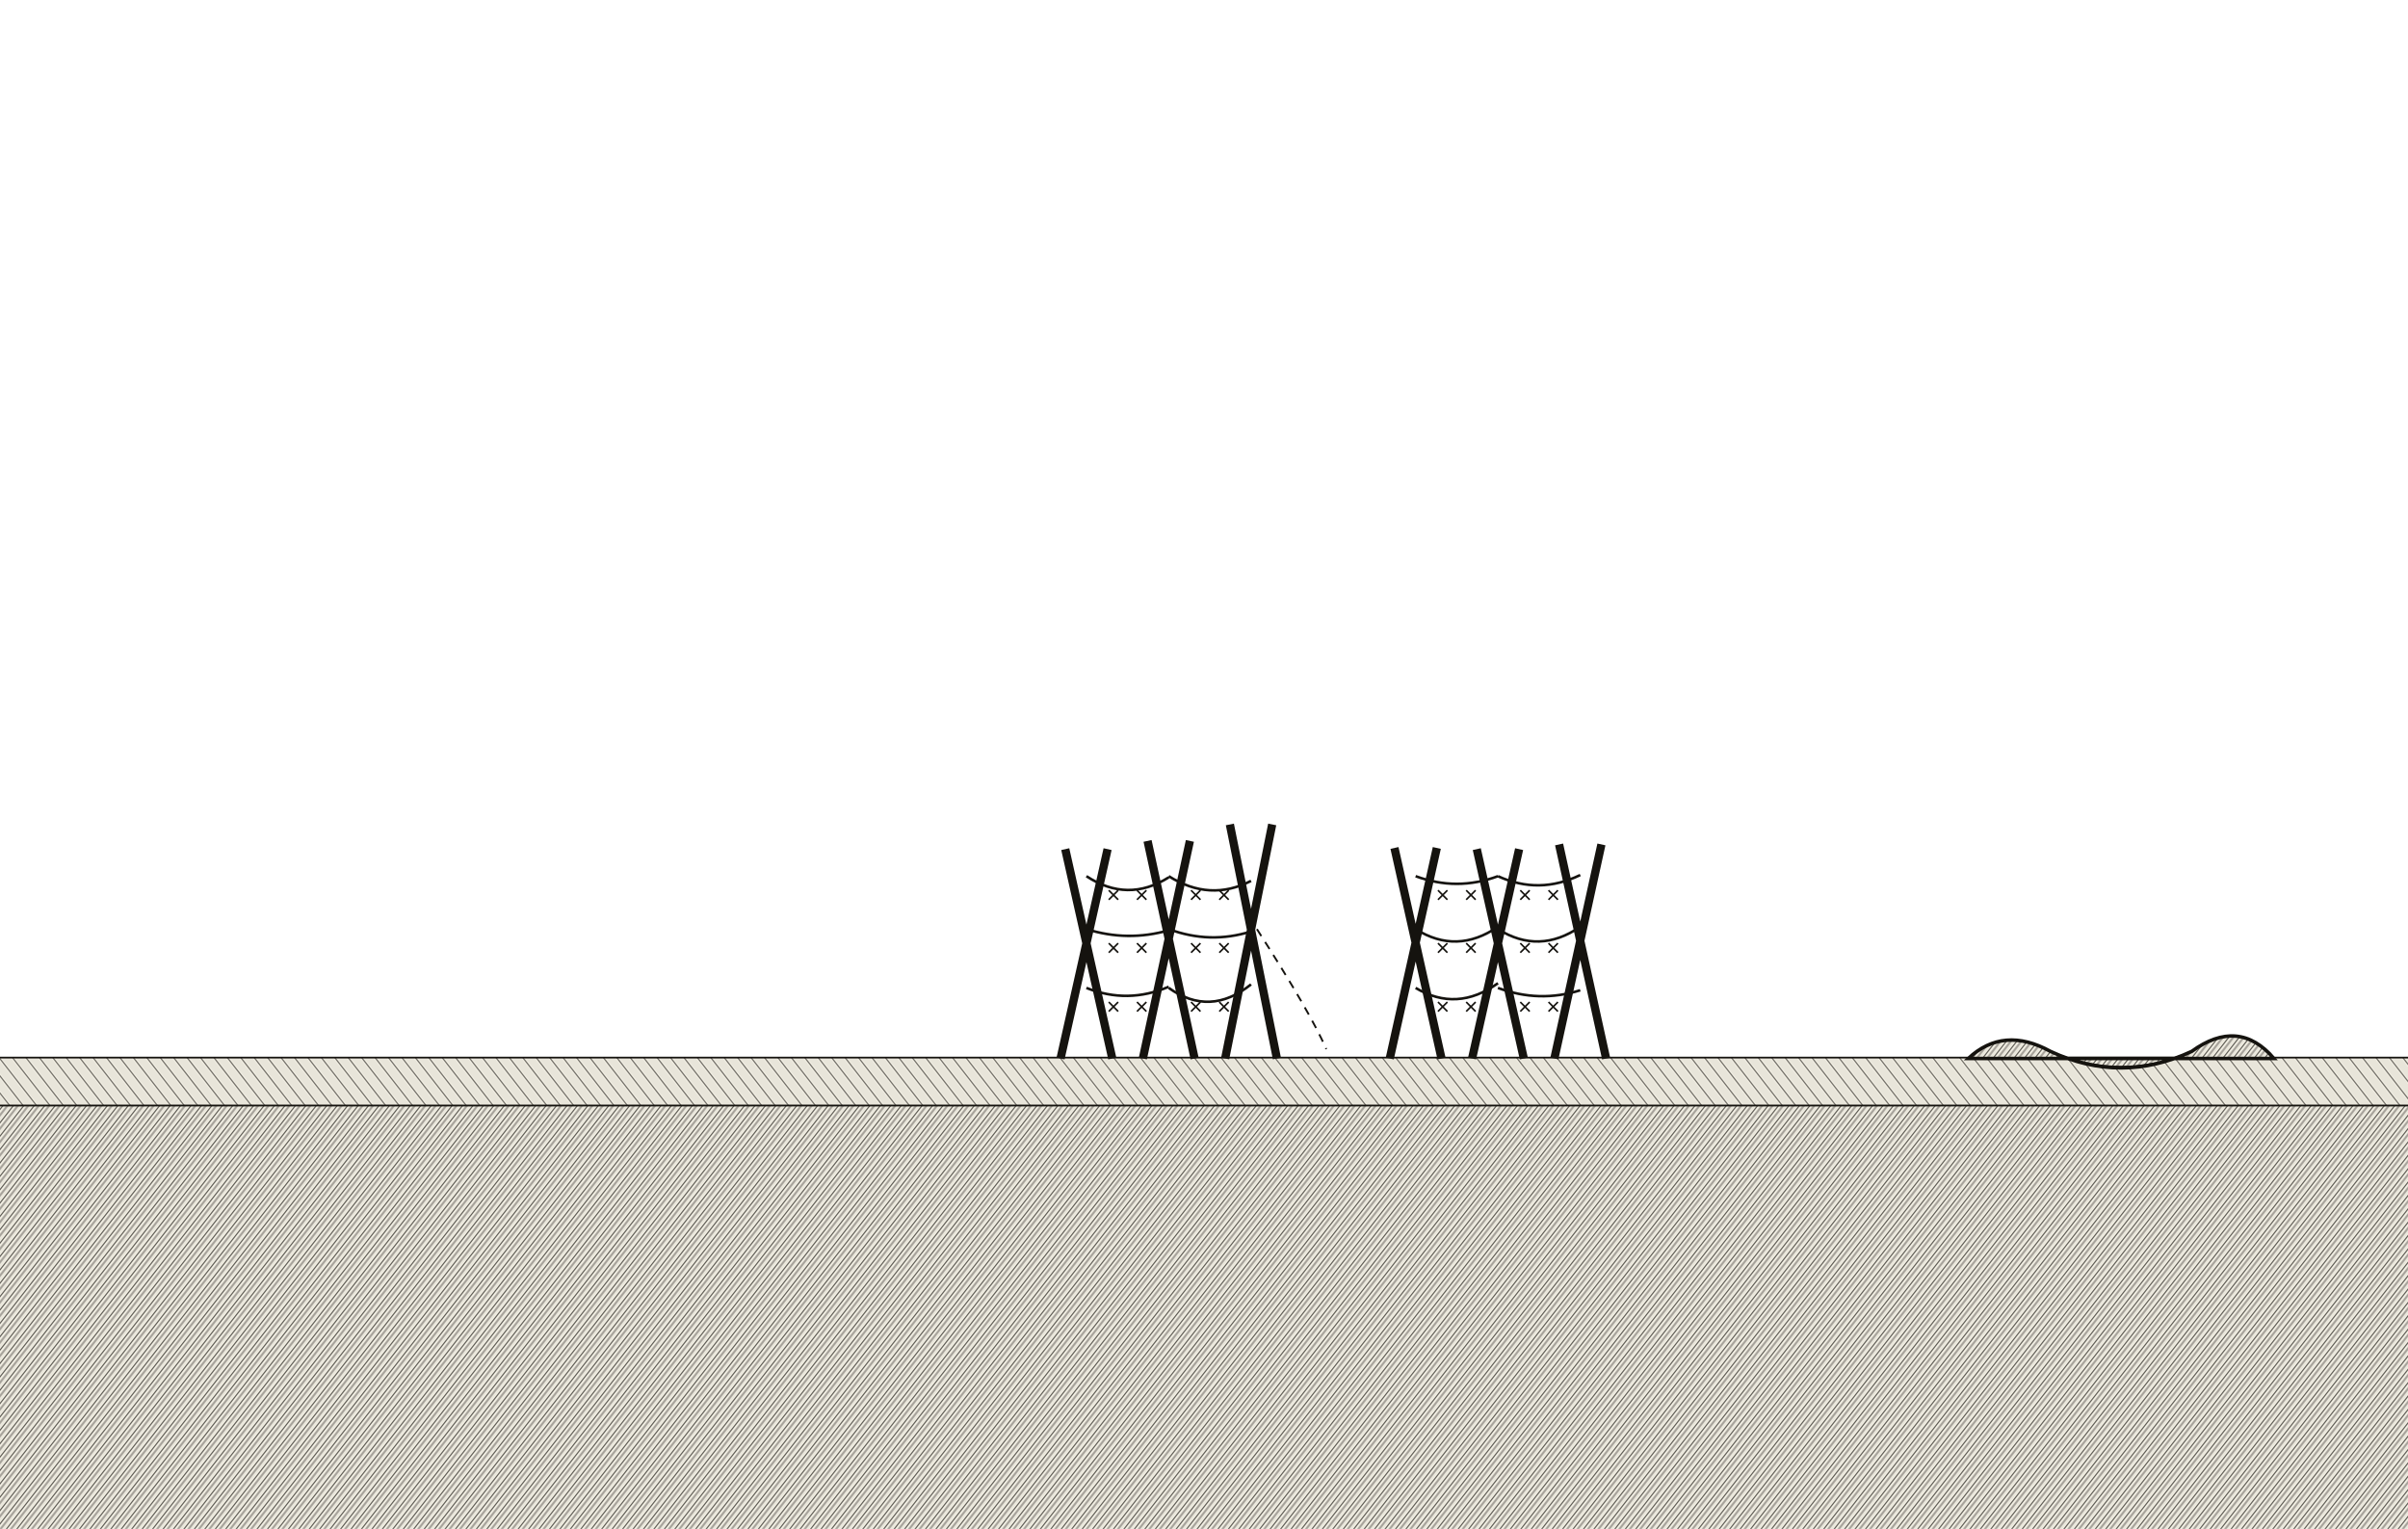
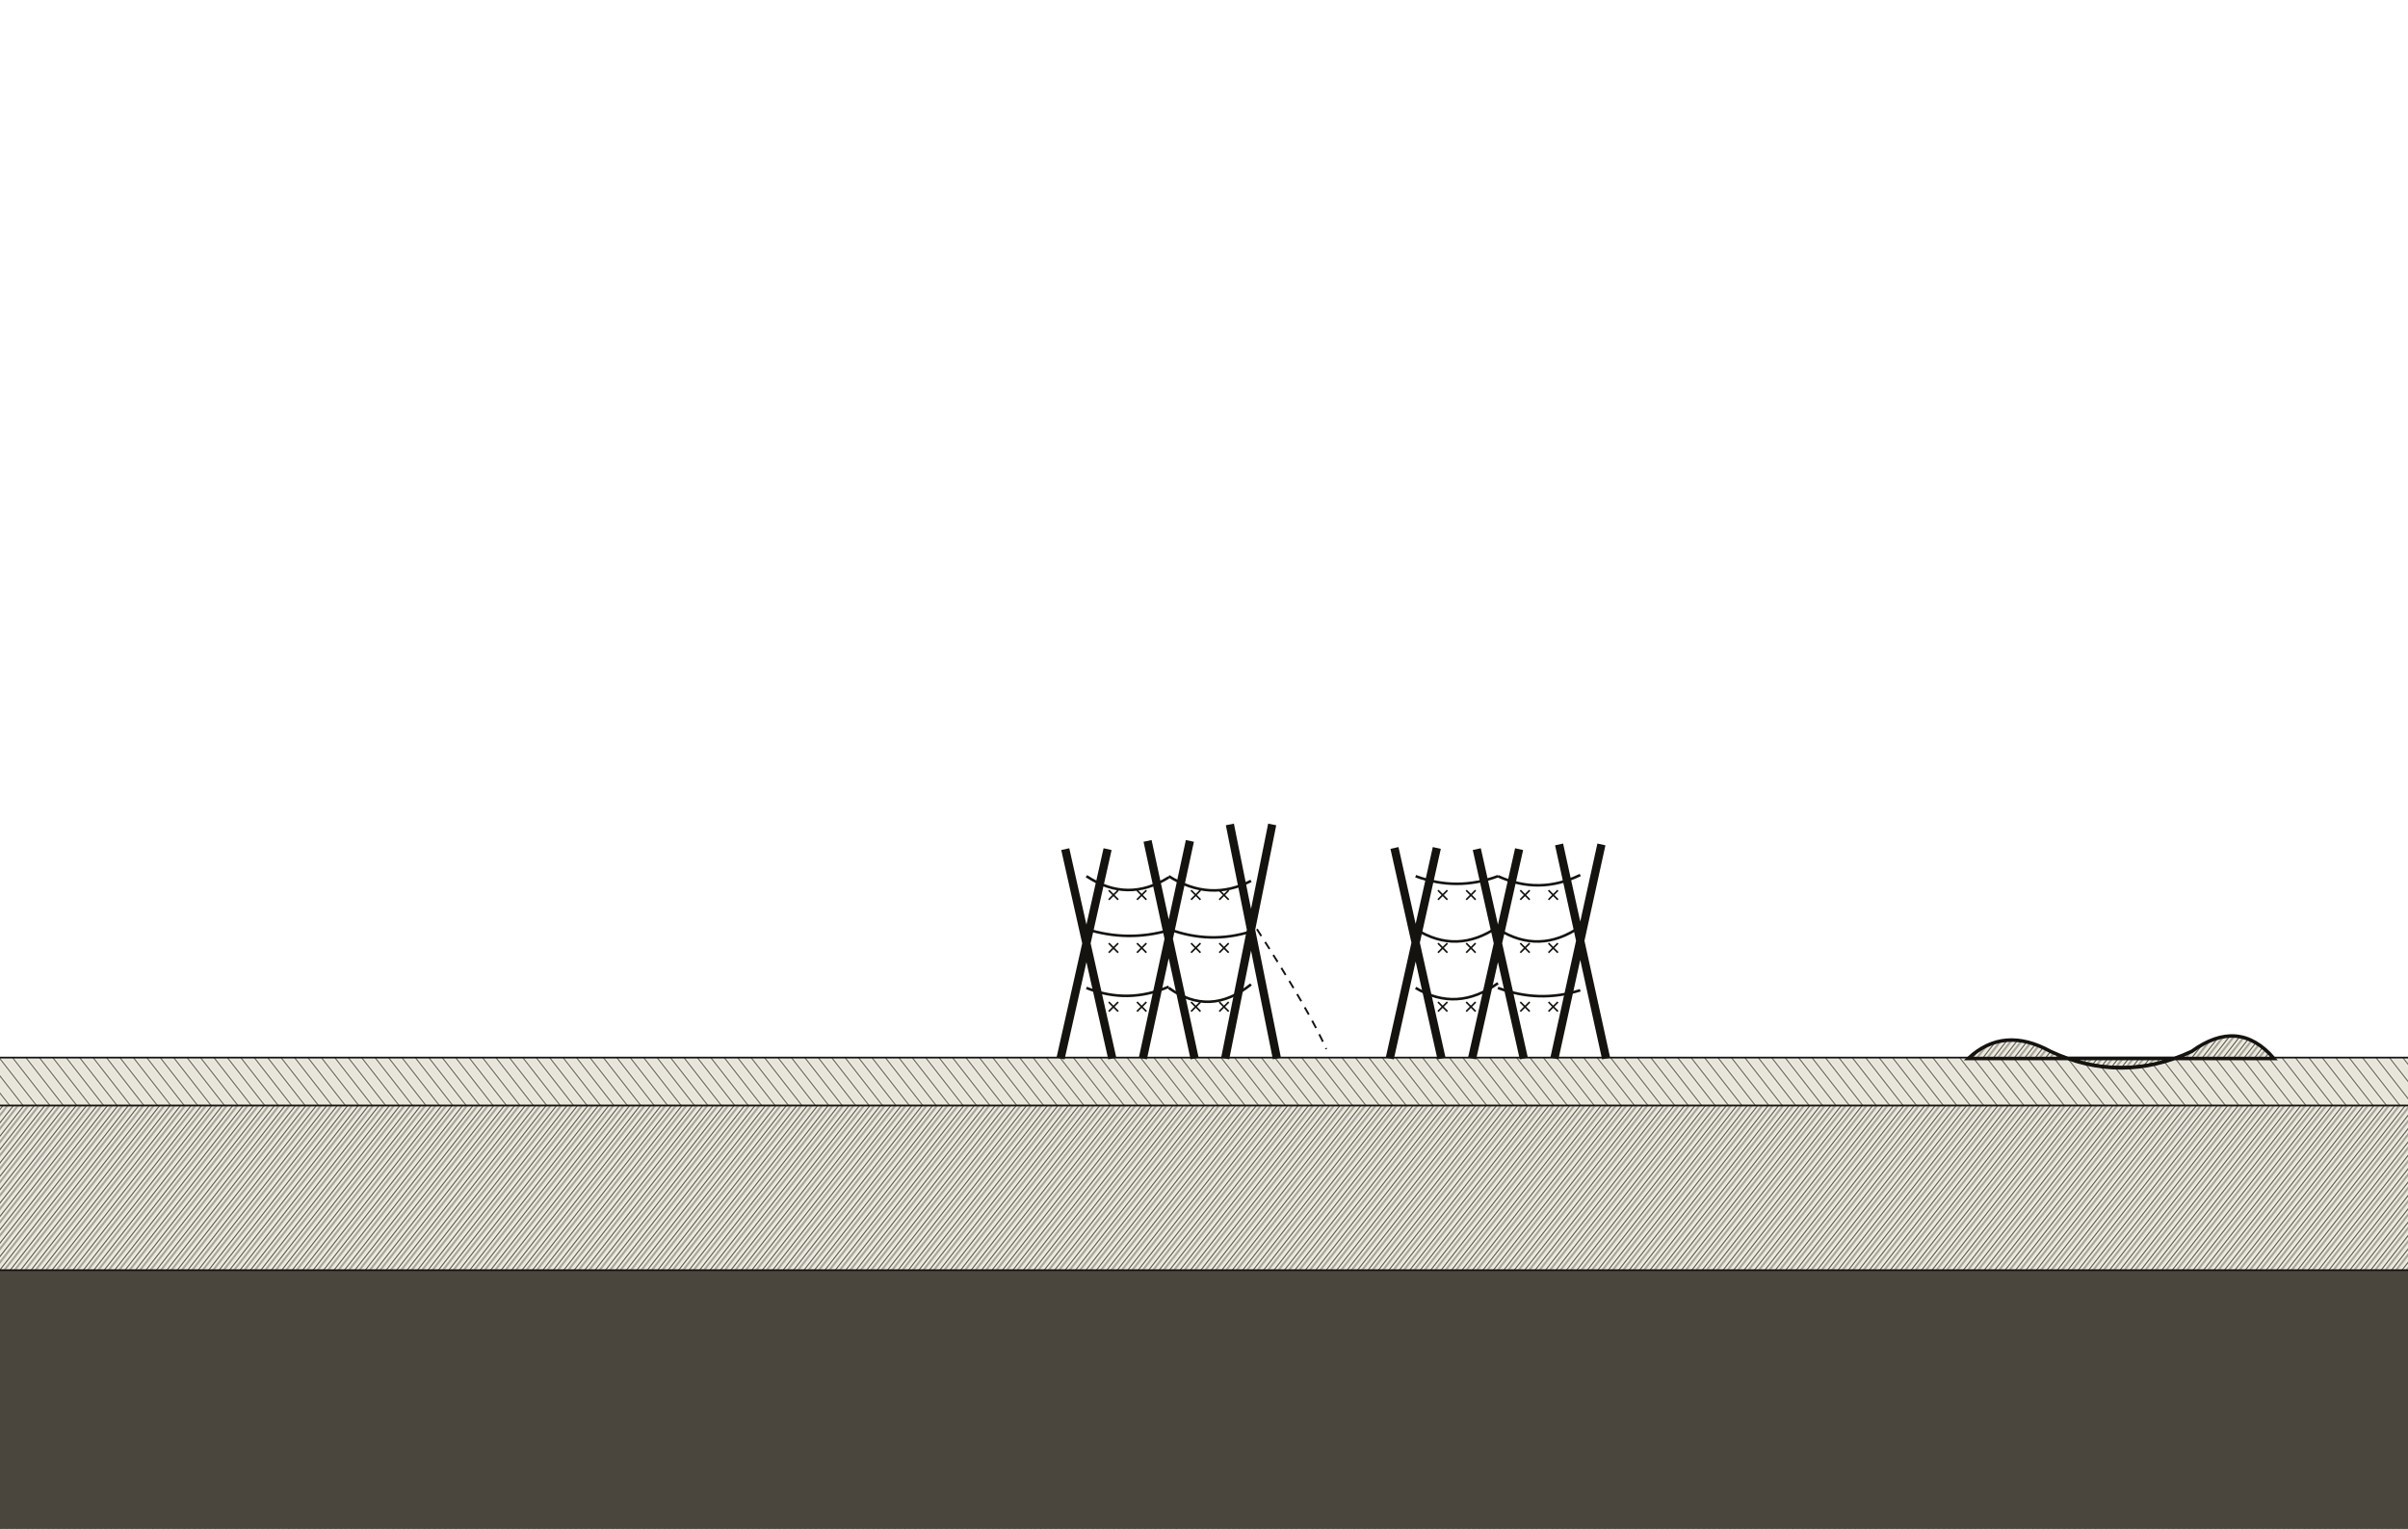
<svg xmlns="http://www.w3.org/2000/svg" width="2048" height="1300" viewBox="4096 0 2048 1300">
  <defs>
    <pattern id="h1" width="5" height="5" patternUnits="userSpaceOnUse" patternTransform="rotate(38)">
      <rect width="5" height="5" fill="#E8E5DA" />
      <line x1="0" y1="0" x2="0" y2="5" stroke="#15130F" stroke-width="1" />
    </pattern>
    <pattern id="h2" width="4" height="4" patternUnits="userSpaceOnUse" patternTransform="rotate(38)">
      <rect width="4" height="4" fill="#E8E5DA" />
      <line x1="0" y1="0" x2="0" y2="4" stroke="#15130F" stroke-width="1.1" />
      <line x1="0" y1="2" x2="4" y2="2" stroke="#15130F" stroke-width=".8" />
    </pattern>
    <pattern id="v1" width="5" height="5" patternUnits="userSpaceOnUse" patternTransform="rotate(38)">
      <line x1="0" y1="0" x2="0" y2="5" stroke="#15130F" stroke-width="1" />
    </pattern>
    <pattern id="v2" width="4" height="4" patternUnits="userSpaceOnUse" patternTransform="rotate(38)">
      <line x1="0" y1="0" x2="0" y2="4" stroke="#15130F" stroke-width="1.1" />
      <line x1="0" y1="2" x2="4" y2="2" stroke="#15130F" stroke-width=".8" />
    </pattern>
    <pattern id="terre" width="7" height="7" patternUnits="userSpaceOnUse" patternTransform="rotate(38)">
      <rect width="7" height="7" fill="#E8E5DA" />
      <line x1="0" y1="0" x2="0" y2="7" stroke="#15130F" stroke-width="1.1" />
      <line x1="3.5" y1="0" x2="3.5" y2="7" stroke="#15130F" stroke-width=".5" />
    </pattern>
    <pattern id="sacs" width="68" height="32" patternUnits="userSpaceOnUse">
      <rect width="68" height="32" fill="#E8E5DA" />
      <path d="M2 30 Q2 4 34 4 Q66 4 66 30 Z" fill="url(#h1)" stroke="#15130F" stroke-width="2.2" />
      <path d="M-32 14 Q-32 -12 0 -12 Q32 -12 32 14 M36 14 Q36 -12 68 -12" fill="none" stroke="#15130F" stroke-width="1.5" />
      <path d="M24 16 L28 20 M40 12 L42 18" stroke="#15130F" stroke-width="1.2" />
    </pattern>
    <pattern id="planches" width="80" height="44" patternUnits="userSpaceOnUse">
      <rect width="80" height="44" fill="url(#h1)" />
      <path d="M0 0 H80 M0 22 H80 M28 0 V22 M60 22 V44" stroke="#15130F" stroke-width="2" />
      <circle cx="10" cy="10" r="1.6" fill="#15130F" />
      <circle cx="68" cy="32" r="1.6" fill="#15130F" />
    </pattern>
    <pattern id="caille" width="36" height="40" patternUnits="userSpaceOnUse">
      <rect width="36" height="40" fill="#E8E5DA" />
      <rect x="2" y="2" width="28" height="36" fill="url(#h1)" stroke="#15130F" stroke-width="2" />
    </pattern>
    <pattern id="boue" width="9" height="9" patternUnits="userSpaceOnUse" patternTransform="rotate(-38)">
      <rect width="9" height="9" fill="#E8E5DA" />
      <line x1="0" y1="0" x2="0" y2="9" stroke="#15130F" stroke-width="1" />
    </pattern>
  </defs>
  <path d="M0 900 L1600 900 L1808 780 L3400 780 L3608 900 L12000 900 L12277 1060 L13600 1060 L13877 900 L16320 900 L16320 1300 L0 1300 Z" fill="url(#terre)" />
+   <rect x="0" y="1080" width="11600" height="220" fill="#4A463D" />
+   <rect x="14300" y="1080" width="2020" height="220" fill="#4A463D" />
+   <path d="M0 1080 H11600 M14300 1080 H16320" stroke="#15130F" stroke-width="1.5" />
  <path d="M0 900 L1600 900 L1808 780 L3400 780 L3608 900 L12000 900 L12277 1060 L13600 1060 L13877 900 L16320 900" fill="none" stroke="#15130F" stroke-width="3" />
  <path d="M0 900 L1600 900 L1808 780 L3400 780 L3608 900 L12000 900 L12277 1060 L13600 1060 L13877 900 L16320 900 L16320 940 L13877 940 L13600 1100 L12277 1100 L12000 940 L3608 940 L3400 820 L1808 820 L1600 940 L0 940 Z" fill="url(#boue)" />
  <path d="M0 940 L1600 940 L1808 820 L3400 820 L3608 940 L12000 940 L12277 1100 L13600 1100 L13877 940 L16320 940" fill="none" stroke="#15130F" stroke-width="1.5" />
  <path d="M0 900 L0 760 L120 744 L260 790 L360 900 Z" fill="url(#sacs)" stroke="#15130F" stroke-width="3" />
  <path d="M560 900 Q560 860 600 858 Q640 860 640 900 Z" fill="url(#h1)" stroke="#15130F" stroke-width="3" />
  <rect x="586" y="872" width="28" height="14" fill="#E8E5DA" stroke="#15130F" stroke-width="1.5" />
  <path d="M592 876 L592 882 M598 876 L604 876 L598 882 L604 882 M608 876 L608 882" stroke="#15130F" stroke-width="1.2" />
  <path d="M1830 780 L1850 690 L2120 682 L2140 780 Z" fill="url(#sacs)" stroke="#15130F" stroke-width="3" />
  <path d="M2760 780 L2770 700 L3080 694 L3100 780 Z" fill="url(#sacs)" stroke="#15130F" stroke-width="3" />
  <rect x="1950" y="730" width="100" height="50" fill="url(#planches)" stroke="#15130F" stroke-width="3" />
  <path d="M1966 730 L1974 718 L2032 718 L2040 730 Z" fill="#E8E5DA" stroke="#15130F" stroke-width="2" />
  <path d="M2003 718 L2003 730" stroke="#15130F" stroke-width="1.5" />
  <rect x="2378" y="736" width="44" height="44" fill="url(#h2)" stroke="#15130F" stroke-width="3" />
  <path d="M2378 736 L2370 718 M2422 736 L2430 720" stroke="#15130F" stroke-width="2" />
  <rect x="2394" y="748" width="12" height="22" fill="#E8E5DA" stroke="#15130F" stroke-width="1.6" />
  <path d="M2400 746 Q2394 736 2400 724 Q2406 736 2400 746 Z" fill="#E8E5DA" stroke="#15130F" stroke-width="1.6" />
  <path d="M2580 780 Q2590 690 2650 684 Q2712 690 2720 780 Z" fill="#15130F" />
  <path d="M2570 700 L2732 716 M2600 684 L2640 746" stroke="#15130F" stroke-width="12" />
  <path d="M2572 700 L2730 716" stroke="#E8E5DA" stroke-width="2" stroke-dasharray="10 14" />
  <path d="M2958 780.0 L2998 610.0 M3002 780.0 L2962 610.0" stroke="#15130F" stroke-width="7" />
  <path d="M3028 780.0 L3068 621.0 M3072 780.0 L3032 621.0" stroke="#15130F" stroke-width="7" />
  <path d="M3098 780.0 L3138 605.0 M3142 780.0 L3102 605.0" stroke="#15130F" stroke-width="7" />
  <path d="M3168 780.0 L3208 589.0 M3212 780.0 L3172 589.0" stroke="#15130F" stroke-width="7" />
  <path d="M3308 780.0 L3348 627.0 M3352 780.0 L3312 627.0" stroke="#15130F" stroke-width="7" />
  <path d="M3378 780.0 L3418 626.0 M3422 780.0 L3382 626.0" stroke="#15130F" stroke-width="7" />
  <path d="M3448 820.385 L3488 636.385 M3492 820.385 L3452 636.385" stroke="#15130F" stroke-width="7" />
  <path d="M3518 860.769 L3558 704.769 M3562 860.769 L3522 704.769" stroke="#15130F" stroke-width="7" />
  <path d="M2980 720 Q3015 733 3050 721" fill="none" stroke="#15130F" stroke-width="2.2" />
  <path d="M2999 732 L3007 740 M3007 732 L2999 740" stroke="#15130F" stroke-width="1.4" />
  <path d="M3023 732 L3031 740 M3031 732 L3023 740" stroke="#15130F" stroke-width="1.4" />
  <path d="M2980 670 Q3015 690 3050 666" fill="none" stroke="#15130F" stroke-width="2.2" />
  <path d="M2999 682 L3007 690 M3007 682 L2999 690" stroke="#15130F" stroke-width="1.4" />
  <path d="M3023 682 L3031 690 M3031 682 L3023 690" stroke="#15130F" stroke-width="1.4" />
  <path d="M2980 625 Q3015 639 3050 624" fill="none" stroke="#15130F" stroke-width="2.2" />
  <path d="M2999 637 L3007 645 M3007 637 L2999 645" stroke="#15130F" stroke-width="1.4" />
  <path d="M3023 637 L3031 645 M3031 637 L3023 645" stroke="#15130F" stroke-width="1.4" />
  <path d="M3050 720 Q3085 741 3120 718" fill="none" stroke="#15130F" stroke-width="2.2" />
  <path d="M3069 732 L3077 740 M3077 732 L3069 740" stroke="#15130F" stroke-width="1.4" />
  <path d="M3093 732 L3101 740 M3101 732 L3093 740" stroke="#15130F" stroke-width="1.4" />
  <path d="M3050 670 Q3085 694 3120 668" fill="none" stroke="#15130F" stroke-width="2.2" />
  <path d="M3069 682 L3077 690 M3077 682 L3069 690" stroke="#15130F" stroke-width="1.4" />
  <path d="M3093 682 L3101 690 M3101 682 L3093 690" stroke="#15130F" stroke-width="1.4" />
  <path d="M3050 625 Q3085 639 3120 628" fill="none" stroke="#15130F" stroke-width="2.2" />
  <path d="M3069 637 L3077 645 M3077 637 L3069 645" stroke="#15130F" stroke-width="1.4" />
  <path d="M3093 637 L3101 645 M3101 637 L3093 645" stroke="#15130F" stroke-width="1.4" />
  <path d="M3400 720 Q3435 733 3470 724" fill="none" stroke="#15130F" stroke-width="2.2" />
  <path d="M3419 732 L3427 740 M3427 732 L3419 740" stroke="#15130F" stroke-width="1.4" />
  <path d="M3443 732 L3451 740 M3451 732 L3443 740" stroke="#15130F" stroke-width="1.4" />
  <path d="M3400 670 Q3435 681 3470 668" fill="none" stroke="#15130F" stroke-width="2.2" />
  <path d="M3419 682 L3427 690 M3427 682 L3419 690" stroke="#15130F" stroke-width="1.4" />
  <path d="M3443 682 L3451 690 M3451 682 L3443 690" stroke="#15130F" stroke-width="1.4" />
  <path d="M3400 625 Q3435 638 3470 626" fill="none" stroke="#15130F" stroke-width="2.2" />
  <path d="M3419 637 L3427 645 M3427 637 L3419 645" stroke="#15130F" stroke-width="1.4" />
  <path d="M3443 637 L3451 645 M3451 637 L3443 645" stroke="#15130F" stroke-width="1.4" />
  <path d="M3470 760 Q3505 774 3540 762" fill="none" stroke="#15130F" stroke-width="2.2" />
  <path d="M3489 772 L3497 780 M3497 772 L3489 780" stroke="#15130F" stroke-width="1.4" />
  <path d="M3513 772 L3521 780 M3521 772 L3513 780" stroke="#15130F" stroke-width="1.4" />
  <path d="M3470 710 Q3505 720 3540 713" fill="none" stroke="#15130F" stroke-width="2.2" />
  <path d="M3489 722 L3497 730 M3497 722 L3489 730" stroke="#15130F" stroke-width="1.4" />
  <path d="M3513 722 L3521 730 M3521 722 L3513 730" stroke="#15130F" stroke-width="1.4" />
  <path d="M3470 665 Q3505 683 3540 667" fill="none" stroke="#15130F" stroke-width="2.2" />
  <path d="M3489 677 L3497 685 M3497 677 L3489 685" stroke="#15130F" stroke-width="1.4" />
  <path d="M3513 677 L3521 685 M3521 677 L3513 685" stroke="#15130F" stroke-width="1.4" />
  <path d="M3180 670 Q3240 740.0 3254 772.0" fill="none" stroke="#15130F" stroke-width="1.6" stroke-dasharray="7 6" />
  <path d="M4998 900.0 L5038 722.0 M5042 900.0 L5002 722.0" stroke="#15130F" stroke-width="7" />
  <path d="M5068 900.0 L5108 715.0 M5112 900.0 L5072 715.0" stroke="#15130F" stroke-width="7" />
  <path d="M5138 900.0 L5178 701.0 M5182 900.0 L5142 701.0" stroke="#15130F" stroke-width="7" />
  <path d="M5278 900.0 L5318 721.0 M5322 900.0 L5282 721.0" stroke="#15130F" stroke-width="7" />
  <path d="M5348 900.0 L5388 722.0 M5392 900.0 L5352 722.0" stroke="#15130F" stroke-width="7" />
  <path d="M5418 900.0 L5458 718.0 M5462 900.0 L5422 718.0" stroke="#15130F" stroke-width="7" />
  <path d="M5020 840 Q5055 854 5090 839" fill="none" stroke="#15130F" stroke-width="2.2" />
  <path d="M5039 852 L5047 860 M5047 852 L5039 860" stroke="#15130F" stroke-width="1.4" />
  <path d="M5063 852 L5071 860 M5071 852 L5063 860" stroke="#15130F" stroke-width="1.4" />
  <path d="M5020 790 Q5055 801 5090 791" fill="none" stroke="#15130F" stroke-width="2.2" />
  <path d="M5039 802 L5047 810 M5047 802 L5039 810" stroke="#15130F" stroke-width="1.4" />
  <path d="M5063 802 L5071 810 M5071 802 L5063 810" stroke="#15130F" stroke-width="1.4" />
  <path d="M5020 745 Q5055 768 5090 746" fill="none" stroke="#15130F" stroke-width="2.2" />
  <path d="M5039 757 L5047 765 M5047 757 L5039 765" stroke="#15130F" stroke-width="1.4" />
  <path d="M5063 757 L5071 765 M5071 757 L5063 765" stroke="#15130F" stroke-width="1.4" />
  <path d="M5090 840 Q5125 865 5160 837" fill="none" stroke="#15130F" stroke-width="2.2" />
  <path d="M5109 852 L5117 860 M5117 852 L5109 860" stroke="#15130F" stroke-width="1.4" />
  <path d="M5133 852 L5141 860 M5141 852 L5133 860" stroke="#15130F" stroke-width="1.4" />
  <path d="M5090 790 Q5125 803 5160 792" fill="none" stroke="#15130F" stroke-width="2.2" />
  <path d="M5109 802 L5117 810 M5117 802 L5109 810" stroke="#15130F" stroke-width="1.4" />
  <path d="M5133 802 L5141 810 M5141 802 L5133 810" stroke="#15130F" stroke-width="1.4" />
  <path d="M5090 745 Q5125 767 5160 749" fill="none" stroke="#15130F" stroke-width="2.2" />
  <path d="M5109 757 L5117 765 M5117 757 L5109 765" stroke="#15130F" stroke-width="1.4" />
  <path d="M5133 757 L5141 765 M5141 757 L5133 765" stroke="#15130F" stroke-width="1.4" />
  <path d="M5300 840 Q5335 861 5370 836" fill="none" stroke="#15130F" stroke-width="2.2" />
  <path d="M5319 852 L5327 860 M5327 852 L5319 860" stroke="#15130F" stroke-width="1.4" />
  <path d="M5343 852 L5351 860 M5351 852 L5343 860" stroke="#15130F" stroke-width="1.4" />
  <path d="M5300 790 Q5335 812 5370 788" fill="none" stroke="#15130F" stroke-width="2.2" />
  <path d="M5319 802 L5327 810 M5327 802 L5319 810" stroke="#15130F" stroke-width="1.4" />
  <path d="M5343 802 L5351 810 M5351 802 L5343 810" stroke="#15130F" stroke-width="1.4" />
  <path d="M5300 745 Q5335 758 5370 745" fill="none" stroke="#15130F" stroke-width="2.2" />
  <path d="M5319 757 L5327 765 M5327 757 L5319 765" stroke="#15130F" stroke-width="1.4" />
  <path d="M5343 757 L5351 765 M5351 757 L5343 765" stroke="#15130F" stroke-width="1.4" />
  <path d="M5370 840 Q5405 853 5440 842" fill="none" stroke="#15130F" stroke-width="2.2" />
  <path d="M5389 852 L5397 860 M5397 852 L5389 860" stroke="#15130F" stroke-width="1.4" />
  <path d="M5413 852 L5421 860 M5421 852 L5413 860" stroke="#15130F" stroke-width="1.4" />
  <path d="M5370 790 Q5405 812 5440 788" fill="none" stroke="#15130F" stroke-width="2.2" />
  <path d="M5389 802 L5397 810 M5397 802 L5389 810" stroke="#15130F" stroke-width="1.4" />
  <path d="M5413 802 L5421 810 M5421 802 L5413 810" stroke="#15130F" stroke-width="1.4" />
  <path d="M5370 745 Q5405 761 5440 744" fill="none" stroke="#15130F" stroke-width="2.2" />
  <path d="M5389 757 L5397 765 M5397 757 L5389 765" stroke="#15130F" stroke-width="1.4" />
  <path d="M5413 757 L5421 765 M5421 757 L5413 765" stroke="#15130F" stroke-width="1.4" />
  <path d="M5165 790 Q5210 860.0 5224 892.0" fill="none" stroke="#15130F" stroke-width="1.6" stroke-dasharray="7 6" />
  <path d="M9798 900.0 L9838 720.0 M9842 900.0 L9802 720.0" stroke="#15130F" stroke-width="7" />
  <path d="M9868 900.0 L9908 733.0 M9912 900.0 L9872 733.0" stroke="#15130F" stroke-width="7" />
  <path d="M9938 900.0 L9978 708.0 M9982 900.0 L9942 708.0" stroke="#15130F" stroke-width="7" />
  <path d="M10078 900.0 L10118 717.0 M10122 900.0 L10082 717.0" stroke="#15130F" stroke-width="7" />
  <path d="M10148 900.0 L10188 708.0 M10192 900.0 L10152 708.0" stroke="#15130F" stroke-width="7" />
  <path d="M10218 900.0 L10258 728.0 M10262 900.0 L10222 728.0" stroke="#15130F" stroke-width="7" />
  <path d="M9820 840 Q9855 853 9890 841" fill="none" stroke="#15130F" stroke-width="2.2" />
  <path d="M9839 852 L9847 860 M9847 852 L9839 860" stroke="#15130F" stroke-width="1.4" />
  <path d="M9863 852 L9871 860 M9871 852 L9863 860" stroke="#15130F" stroke-width="1.4" />
  <path d="M9820 790 Q9855 801 9890 787" fill="none" stroke="#15130F" stroke-width="2.2" />
  <path d="M9839 802 L9847 810 M9847 802 L9839 810" stroke="#15130F" stroke-width="1.4" />
  <path d="M9863 802 L9871 810 M9871 802 L9863 810" stroke="#15130F" stroke-width="1.4" />
  <path d="M9820 745 Q9855 758 9890 747" fill="none" stroke="#15130F" stroke-width="2.2" />
  <path d="M9839 757 L9847 765 M9847 757 L9839 765" stroke="#15130F" stroke-width="1.4" />
  <path d="M9863 757 L9871 765 M9871 757 L9863 765" stroke="#15130F" stroke-width="1.4" />
  <path d="M9890 840 Q9925 851 9960 837" fill="none" stroke="#15130F" stroke-width="2.2" />
  <path d="M9909 852 L9917 860 M9917 852 L9909 860" stroke="#15130F" stroke-width="1.4" />
  <path d="M9933 852 L9941 860 M9941 852 L9933 860" stroke="#15130F" stroke-width="1.4" />
  <path d="M9890 790 Q9925 807 9960 788" fill="none" stroke="#15130F" stroke-width="2.2" />
  <path d="M9909 802 L9917 810 M9917 802 L9909 810" stroke="#15130F" stroke-width="1.4" />
  <path d="M9933 802 L9941 810 M9941 802 L9933 810" stroke="#15130F" stroke-width="1.4" />
  <path d="M9890 745 Q9925 758 9960 746" fill="none" stroke="#15130F" stroke-width="2.2" />
  <path d="M9909 757 L9917 765 M9917 757 L9909 765" stroke="#15130F" stroke-width="1.4" />
  <path d="M9933 757 L9941 765 M9941 757 L9933 765" stroke="#15130F" stroke-width="1.4" />
  <path d="M10100 840 Q10135 852 10170 842" fill="none" stroke="#15130F" stroke-width="2.2" />
  <path d="M10119 852 L10127 860 M10127 852 L10119 860" stroke="#15130F" stroke-width="1.4" />
  <path d="M10143 852 L10151 860 M10151 852 L10143 860" stroke="#15130F" stroke-width="1.4" />
  <path d="M10100 790 Q10135 811 10170 789" fill="none" stroke="#15130F" stroke-width="2.2" />
  <path d="M10119 802 L10127 810 M10127 802 L10119 810" stroke="#15130F" stroke-width="1.4" />
  <path d="M10143 802 L10151 810 M10151 802 L10143 810" stroke="#15130F" stroke-width="1.4" />
  <path d="M10100 745 Q10135 770 10170 746" fill="none" stroke="#15130F" stroke-width="2.2" />
  <path d="M10119 757 L10127 765 M10127 757 L10119 765" stroke="#15130F" stroke-width="1.4" />
  <path d="M10143 757 L10151 765 M10151 757 L10143 765" stroke="#15130F" stroke-width="1.4" />
  <path d="M10170 840 Q10205 852 10240 837" fill="none" stroke="#15130F" stroke-width="2.2" />
  <path d="M10189 852 L10197 860 M10197 852 L10189 860" stroke="#15130F" stroke-width="1.4" />
  <path d="M10213 852 L10221 860 M10221 852 L10213 860" stroke="#15130F" stroke-width="1.4" />
  <path d="M10170 790 Q10205 813 10240 793" fill="none" stroke="#15130F" stroke-width="2.2" />
  <path d="M10189 802 L10197 810 M10197 802 L10189 810" stroke="#15130F" stroke-width="1.4" />
  <path d="M10213 802 L10221 810 M10221 802 L10213 810" stroke="#15130F" stroke-width="1.4" />
  <path d="M10170 745 Q10205 766 10240 749" fill="none" stroke="#15130F" stroke-width="2.2" />
  <path d="M10189 757 L10197 765 M10197 757 L10189 765" stroke="#15130F" stroke-width="1.4" />
  <path d="M10213 757 L10221 765 M10221 757 L10213 765" stroke="#15130F" stroke-width="1.4" />
  <path d="M9965 790 Q10010 860.0 10024 892.0" fill="none" stroke="#15130F" stroke-width="1.6" stroke-dasharray="7 6" />
  <path d="M6200 900 L6206 700" stroke="#15130F" stroke-width="8" />
  <path d="M6204 716 L6240 712 L6252 736 L6232 742 L6246 770 L6222 748 L6204 740 Z" fill="#4A463D" stroke="#15130F" stroke-width="2" />
  <path d="M6206 760 Q6268 771 6330 757" fill="none" stroke="#15130F" stroke-width="1.6" />
  <path d="M6223 766 L6231 774 M6231 766 L6223 774" stroke="#15130F" stroke-width="1.4" />
  <path d="M6243 772 L6251 780 M6251 772 L6243 780" stroke="#15130F" stroke-width="1.4" />
  <path d="M6264 774 L6272 782 M6272 774 L6264 782" stroke="#15130F" stroke-width="1.4" />
  <path d="M6285 772 L6293 780 M6293 772 L6285 780" stroke="#15130F" stroke-width="1.4" />
  <path d="M6305 766 L6313 774 M6313 766 L6305 774" stroke="#15130F" stroke-width="1.4" />
  <path d="M7364 900 Q7366 856 7400 852 Q7434 856 7436 900 Z" fill="url(#h2)" stroke="#15130F" stroke-width="3" />
  <path d="M7352 900 L7448 900" stroke="#15130F" stroke-width="5" />
  <path d="M8150 900 L8160 760 M8380 900 L8370 770" stroke="#15130F" stroke-width="7" />
  <path d="M8160 790 Q8265 815 8370 790" fill="none" stroke="#15130F" stroke-width="2.2" />
  <path d="M8175 792 L8183 800 M8183 792 L8175 800" stroke="#15130F" stroke-width="1.4" />
  <path d="M8194 797 L8202 805 M8202 797 L8194 805" stroke="#15130F" stroke-width="1.4" />
  <path d="M8213 800 L8221 808 M8221 800 L8213 808" stroke="#15130F" stroke-width="1.4" />
  <path d="M8232 803 L8240 811 M8240 803 L8232 811" stroke="#15130F" stroke-width="1.4" />
  <path d="M8251 804 L8259 812 M8259 804 L8251 812" stroke="#15130F" stroke-width="1.4" />
  <path d="M8271 804 L8279 812 M8279 804 L8271 812" stroke="#15130F" stroke-width="1.4" />
  <path d="M8290 803 L8298 811 M8298 803 L8290 811" stroke="#15130F" stroke-width="1.4" />
  <path d="M8309 800 L8317 808 M8317 800 L8309 808" stroke="#15130F" stroke-width="1.4" />
  <path d="M8328 797 L8336 805 M8336 797 L8328 805" stroke="#15130F" stroke-width="1.4" />
  <path d="M8347 792 L8355 800 M8355 792 L8347 800" stroke="#15130F" stroke-width="1.4" />
  <path d="M5770 900.0 Q5800 872.0 5840 894.0 Q5900 922.0 5960 894.0 Q6000 865.0 6030 900.0 Z" fill="url(#terre)" stroke="#15130F" stroke-width="3" />
  <path d="M5850 898.0 Q5900 916.0 5950 898.0" fill="none" stroke="#15130F" stroke-width="1.5" />
  <path d="M6840 900.0 Q6870 861.0 6910 894.0 Q7000 922.0 7090 894.0 Q7130 861.0 7160 900.0 Z" fill="url(#terre)" stroke="#15130F" stroke-width="3" />
  <path d="M6920 898.0 Q7000 916.0 7080 898.0" fill="none" stroke="#15130F" stroke-width="1.5" />
  <path d="M7790 900.0 Q7820 871.0 7860 894.0 Q7900 922.0 7940 894.0 Q7980 865.0 8010 900.0 Z" fill="url(#terre)" stroke="#15130F" stroke-width="3" />
  <path d="M7870 898.0 Q7900 916.0 7930 898.0" fill="none" stroke="#15130F" stroke-width="1.5" />
  <path d="M8950 900.0 Q8980 871.0 9020 894.0 Q9100 922.0 9180 894.0 Q9220 870.0 9250 900.0 Z" fill="url(#terre)" stroke="#15130F" stroke-width="3" />
  <path d="M9030 898.0 Q9100 916.0 9170 898.0" fill="none" stroke="#15130F" stroke-width="1.5" />
  <path d="M9500 900.0 Q9530 865.0 9570 894.0 Q9600 922.0 9630 894.0 Q9670 870.0 9700 900.0 Z" fill="url(#terre)" stroke="#15130F" stroke-width="3" />
  <path d="M9580 898.0 Q9600 916.0 9620 898.0" fill="none" stroke="#15130F" stroke-width="1.5" />
  <path d="M10360 900.0 Q10390 862.0 10430 894.0 Q10500 922.0 10570 894.0 Q10610 865.0 10640 900.0 Z" fill="url(#terre)" stroke="#15130F" stroke-width="3" />
  <path d="M10440 898.0 Q10500 916.0 10560 898.0" fill="none" stroke="#15130F" stroke-width="1.5" />
  <path d="M10780 900.0 Q10810 869.0 10850 894.0 Q10900 922.0 10950 894.0 Q10990 872.0 11020 900.0 Z" fill="url(#terre)" stroke="#15130F" stroke-width="3" />
  <path d="M10860 898.0 Q10900 916.0 10940 898.0" fill="none" stroke="#15130F" stroke-width="1.5" />
  <path d="M11120 900.0 Q11150 871.0 11190 894.0 Q11300 922.0 11410 894.0 Q11450 869.0 11480 900.0 Z" fill="url(#terre)" stroke="#15130F" stroke-width="3" />
  <path d="M11200 898.0 Q11300 916.0 11400 898.0" fill="none" stroke="#15130F" stroke-width="1.5" />
  <path d="M11550 900.0 Q11580 867.0 11620 894.0 Q11700 922.0 11780 894.0 Q11820 865.0 11850 900.0 Z" fill="url(#terre)" stroke="#15130F" stroke-width="3" />
  <path d="M11630 898.0 Q11700 916.0 11770 898.0" fill="none" stroke="#15130F" stroke-width="1.5" />
  <path d="M12000 900 Q11960 880 11930 900 M13877 900 Q13920 878 13960 900" fill="none" stroke="#15130F" stroke-width="3" />
  <path d="M12277 1060 L13600 1060 L13600 1300 L12277 1300 Z" fill="url(#h2)" />
  <path d="M12000 900 L12277 1060 L13600 1060 L13877 900" fill="none" stroke="#15130F" stroke-width="3" />
  <path d="M12500 1062 Q12700 1074 12880 1062 Z" fill="#E8E5DA" stroke="#15130F" stroke-width="1.5" />
  <path d="M14730 900 Q14746 860 14752 700 L14760 520 L14782 470 L14796 498 L14810 452 L14830 506 L14844 640 Q14852 860 14878 900 Z" fill="#15130F" stroke="#15130F" stroke-width="3" />
  <path d="M14760 520 L14710 470 M14836 580 L14892 540 L14910 548" stroke="#15130F" stroke-width="9" fill="none" />
  <path d="M14780 690 L14780 718 M14774 690 L14786 690 M14794 718 L14800 690 L14806 718 M14797 706 L14803 706 M14814 704 L14818 708 M14816 700 L14816 712" stroke="#E8E5DA" stroke-width="2" />
  <path d="M14770 682 Q14800 674 14828 682 L14828 726 Q14800 734 14770 726 Z" fill="none" stroke="#E8E5DA" stroke-width="1" />
</svg>
